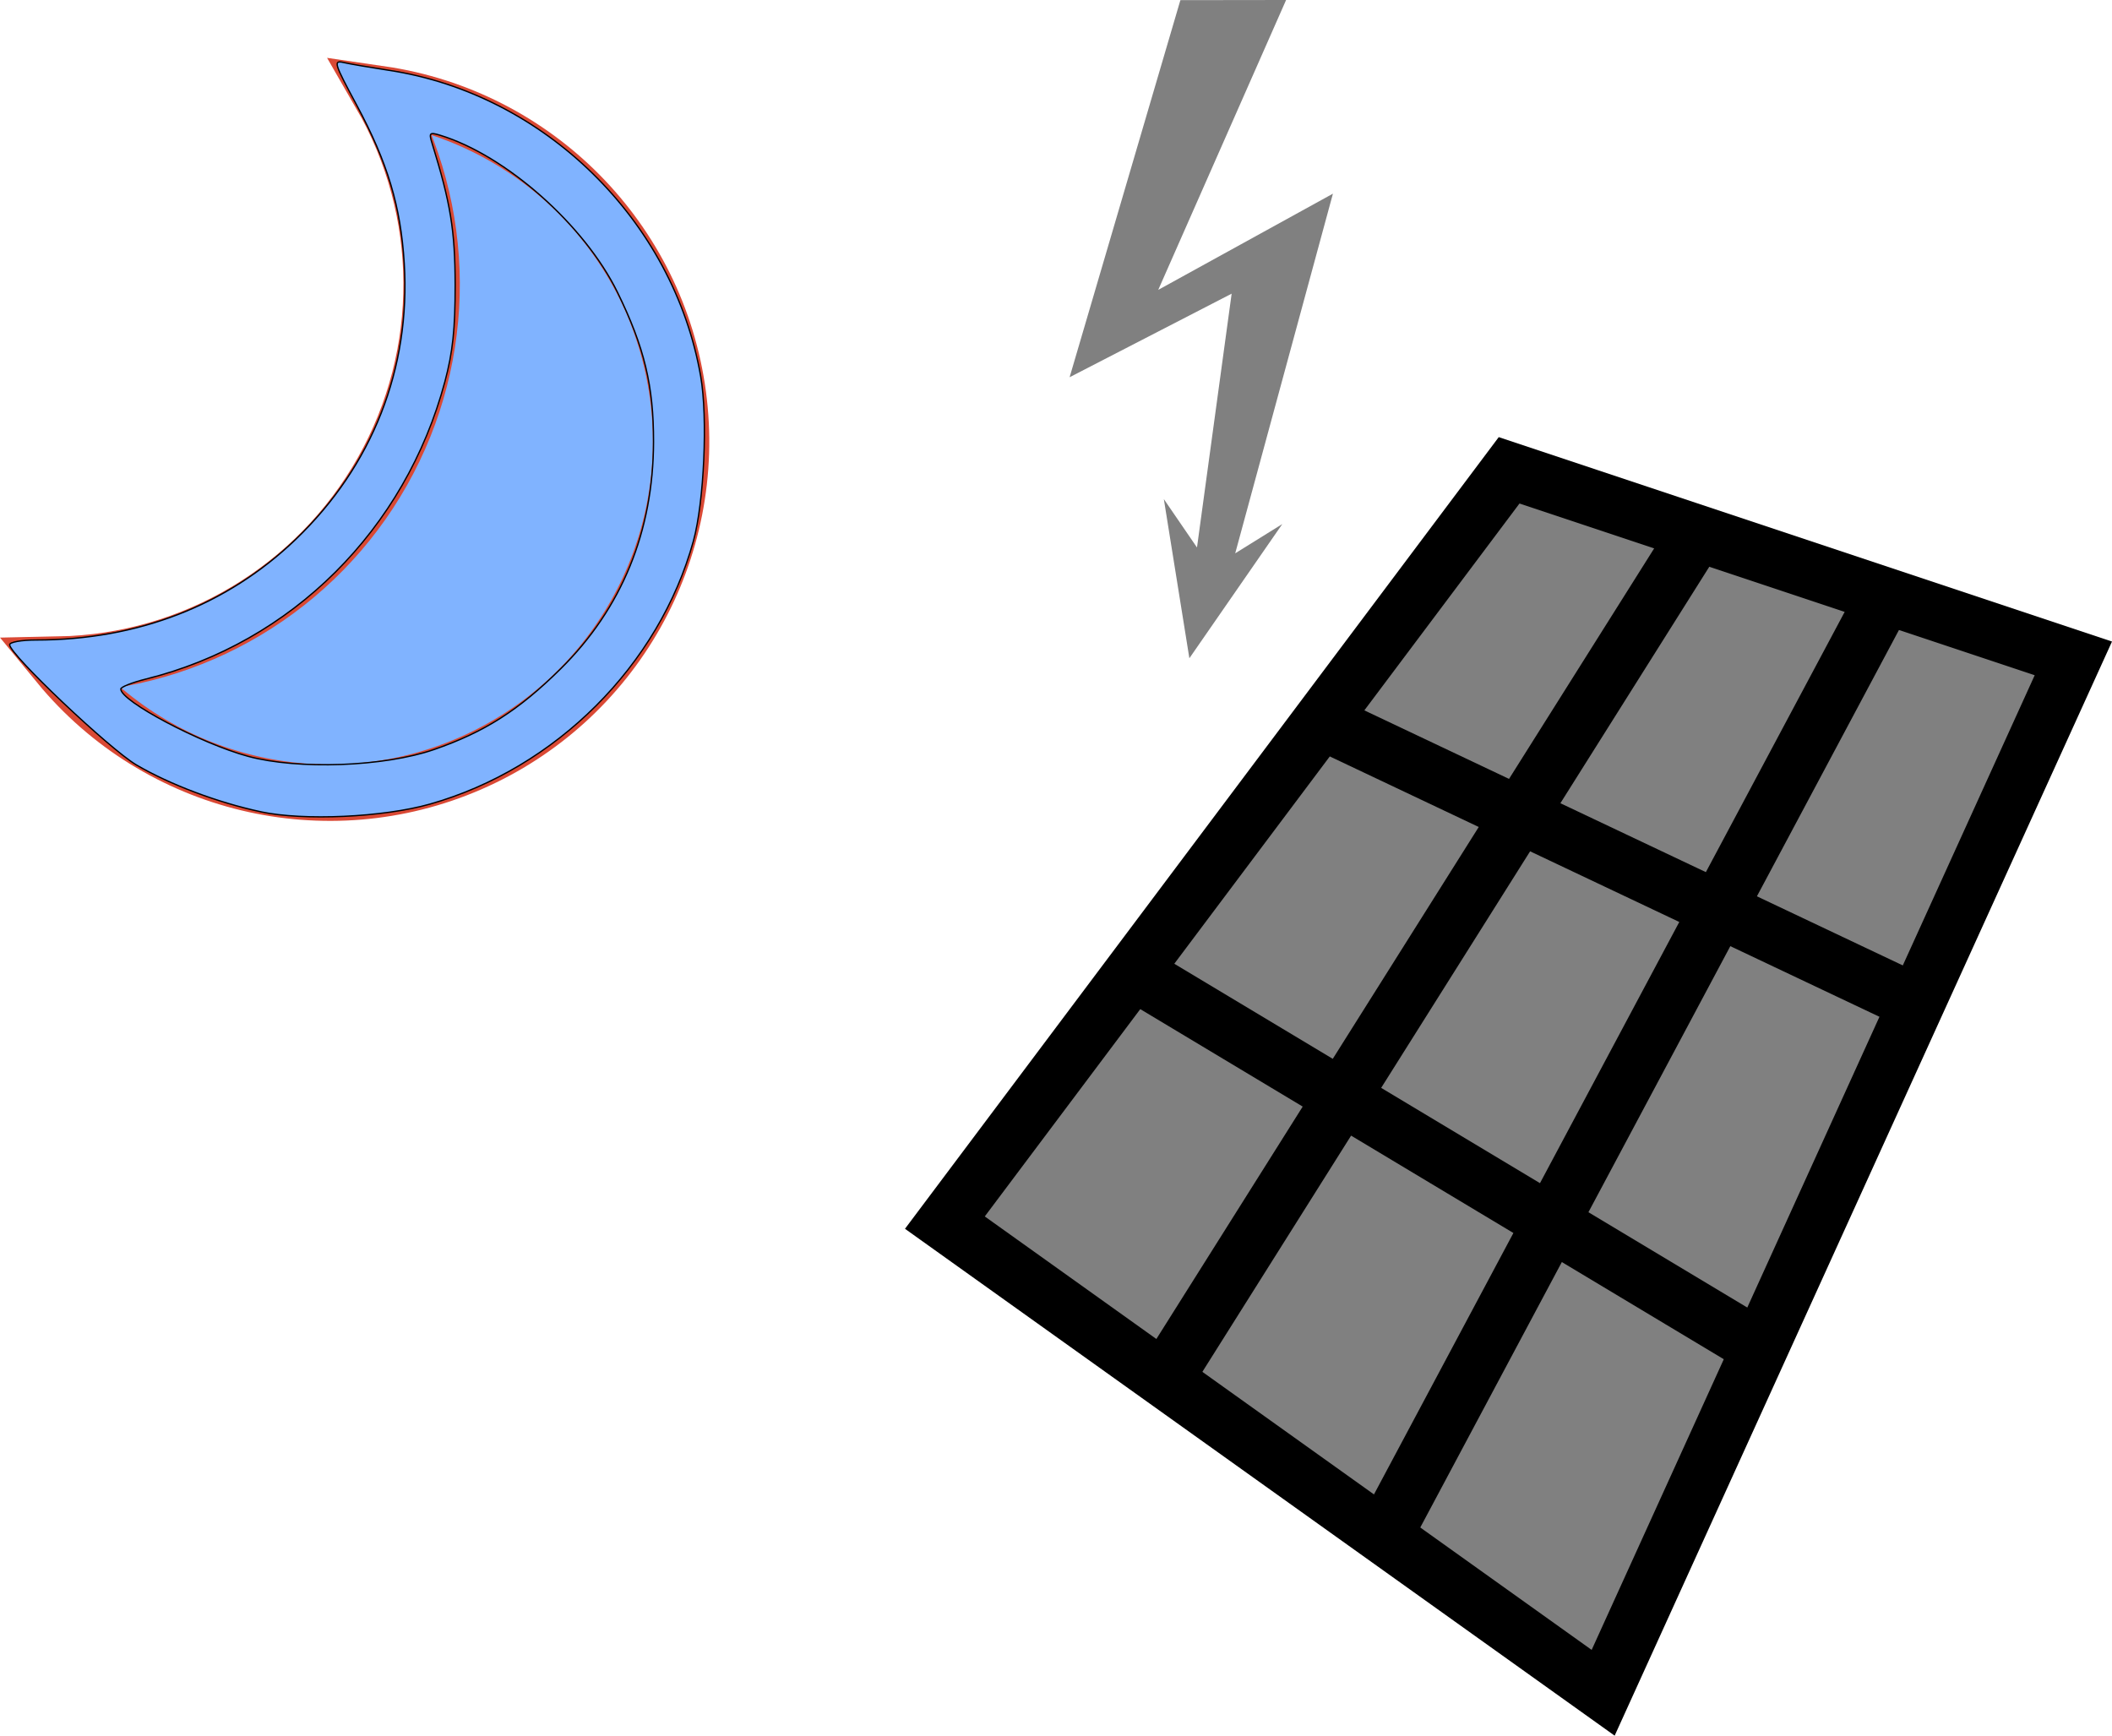
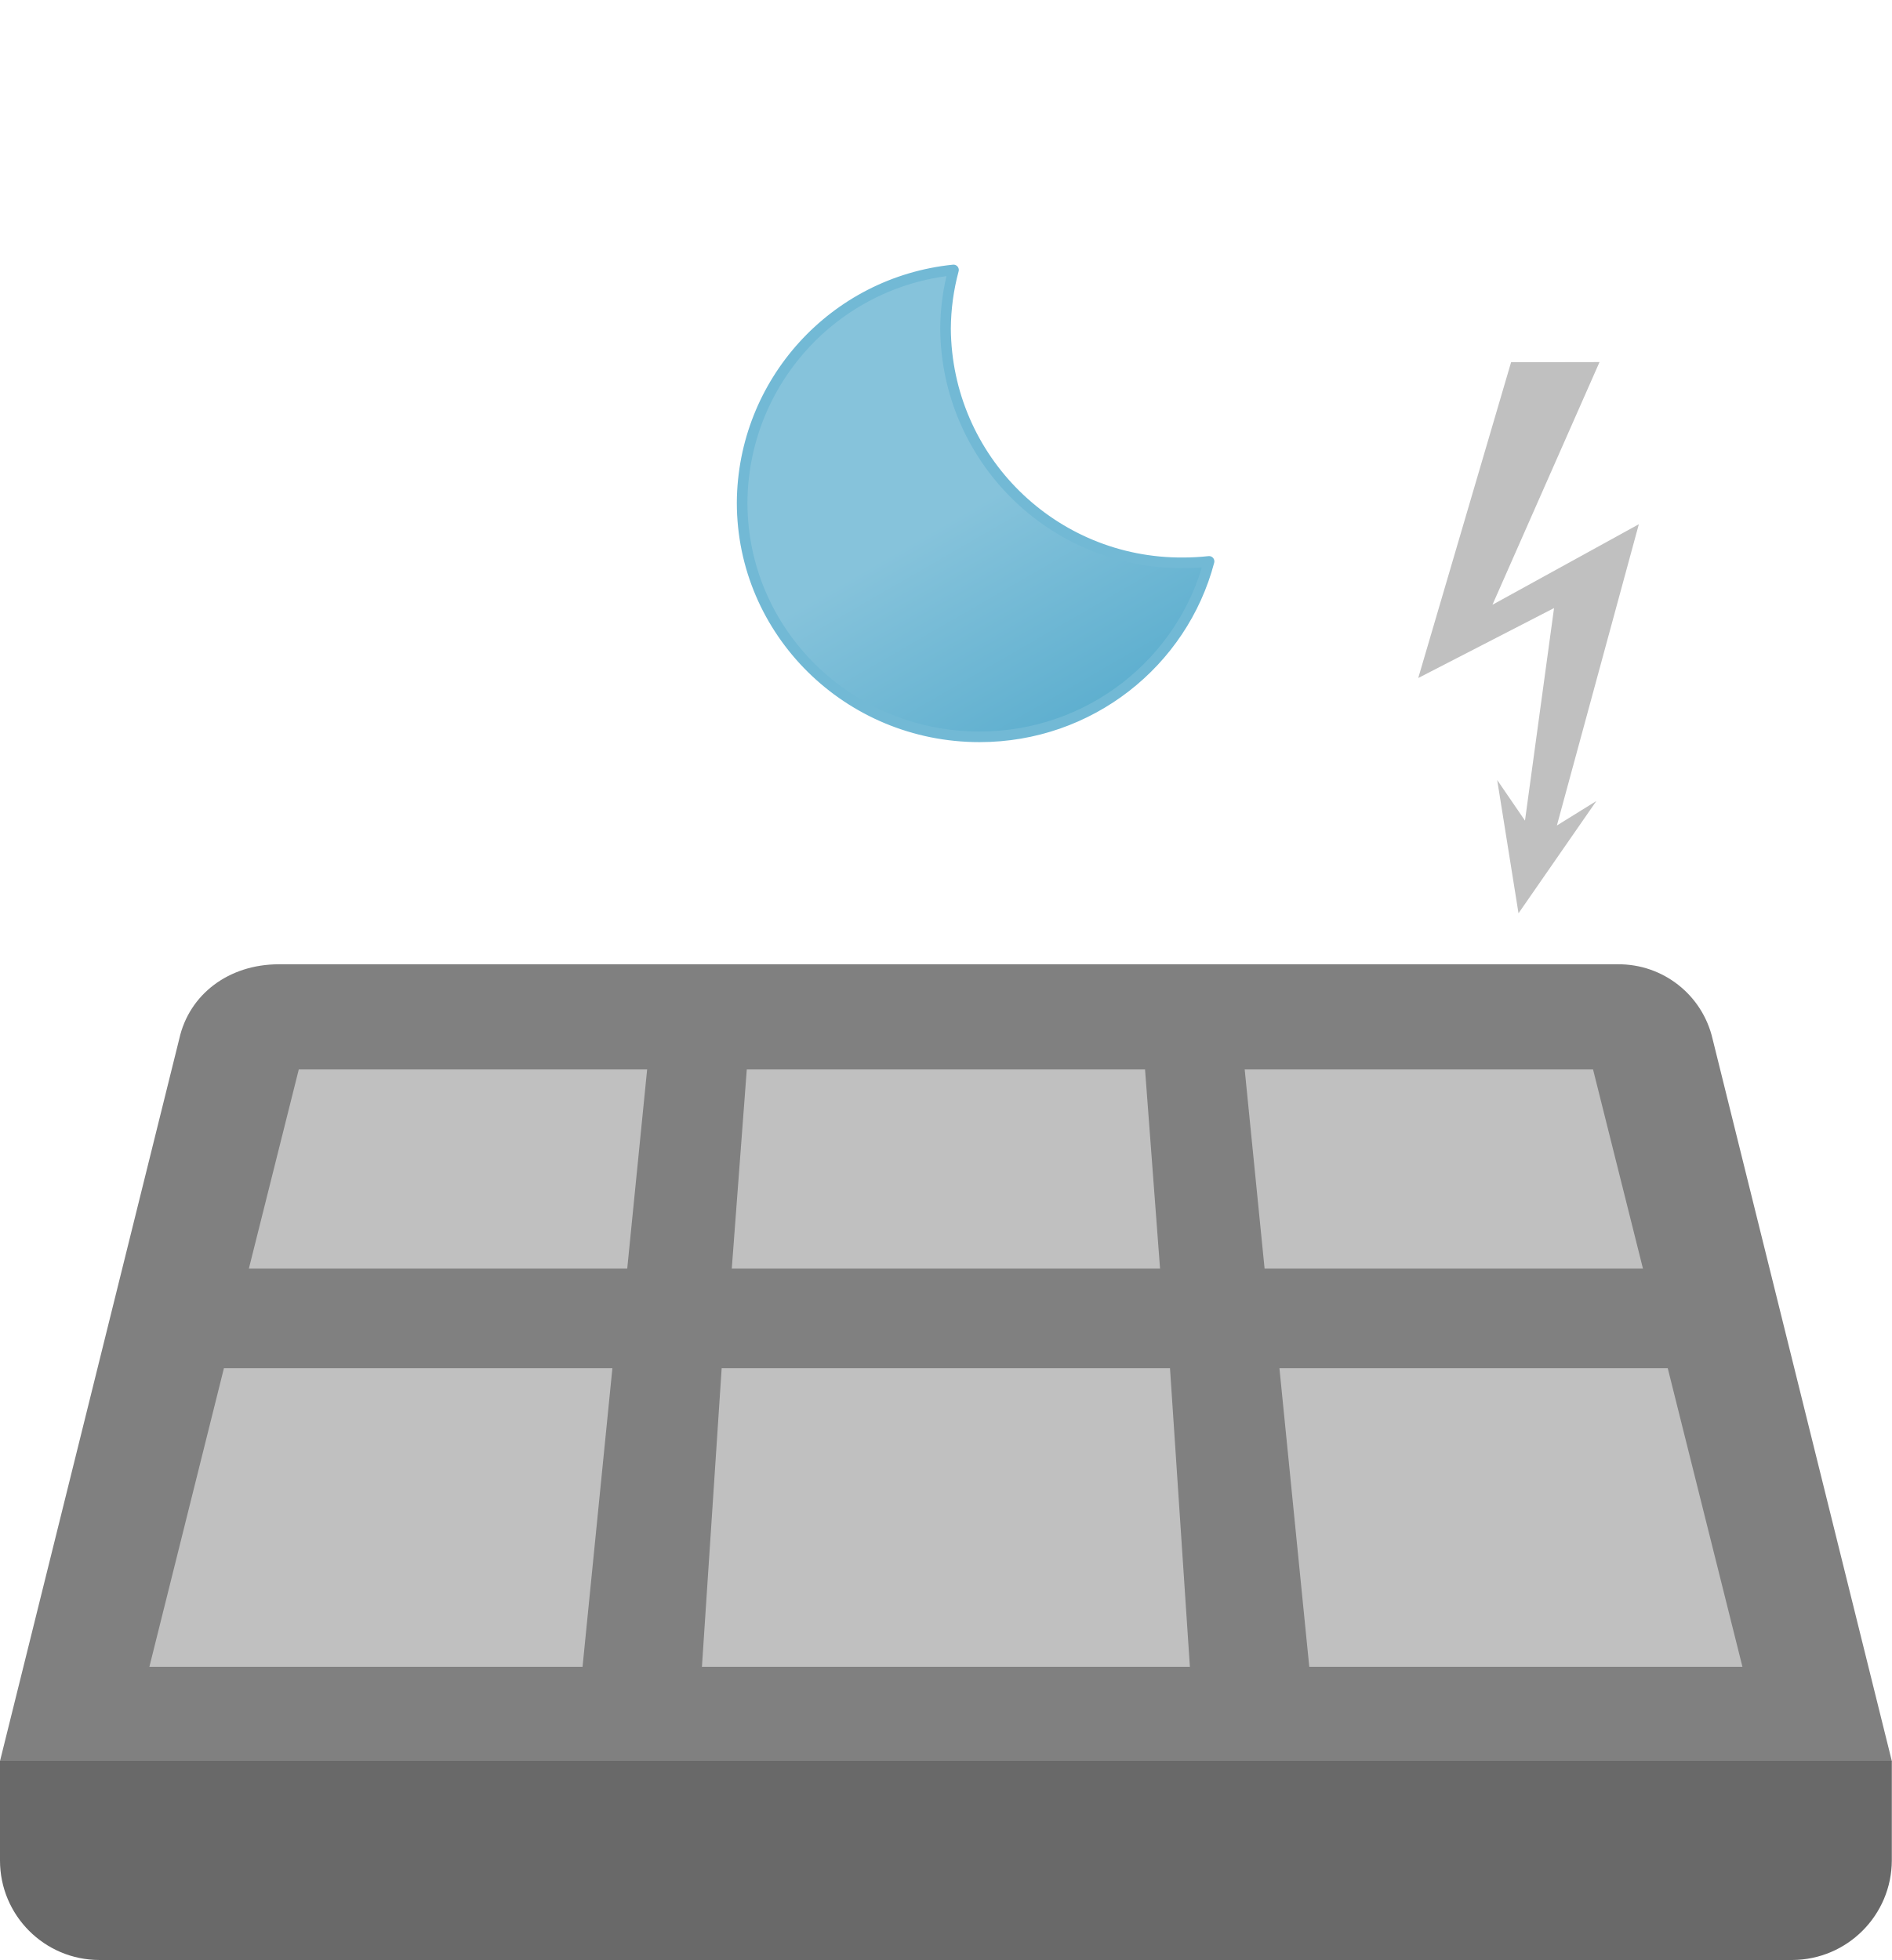
- <svg xmlns="http://www.w3.org/2000/svg" version="1.1" width="44.917" height="36.915" viewBox="-64 -50 44.917 36.915" id="svg7613">
-   <defs id="defs7617" />
-   <path stroke="#da4935" fill="#da4935" d="m -55.905,-47.997 a 8.089,8.089 0 0 1 -6.844,12.133 7.467,7.467 0 1 0 6.844,-12.133 z" id="path7601" style="stroke-width:1.2;fill:#80b3ff" />
-   <g stroke="currentColor" id="g7607" transform="matrix(0.4,0,0,0.4,-43.90485,-31.99727)" style="stroke-width:3">
-     <path fill="#808080" d="M 30,-20 60,-10 35,45 0,20 Z" id="path7603" />
-     <path fill="none" d="m 20,-6.667 31.667,15 M 10,6.667 43.333,26.667 M 40,-16.667 l -28.333,45 M 50,-13.333 l -26.667,50" id="path7605" />
-   </g>
-   <path stroke="none" fill="#808080" d="m -38.896,-49.997 -2.356,8.02 3.446,-1.777 -0.737,5.398 -0.705,-1.029 0.543,3.385 1.976,-2.854 -1.001,0.622 2.078,-7.649 -3.715,2.046 L -36.648,-50 l -2.248,0.003 z" id="path7609" style="stroke-width:1.2" />
-   <path style="fill:#80b3ff;stroke:#000000;stroke-width:0.028" d="M 5.547,17.265 C 4.637,17.072 3.613,16.686 2.903,16.27 2.334,15.936 0.205,13.918 0.205,13.712 c 0,-0.055 0.251,-0.1 0.558,-0.1 2.163,0 4.061,-0.735 5.526,-2.14 C 7.92,9.908 8.735,7.836 8.597,5.601 8.522,4.385 8.244,3.459 7.583,2.23 7.103,1.338 7.085,1.279 7.31,1.33 7.442,1.361 7.874,1.434 8.27,1.495 11.579,1.997 14.325,4.693 14.902,8.005 c 0.153,0.876 0.073,2.672 -0.155,3.501 -0.728,2.643 -2.929,4.84 -5.607,5.597 -0.991,0.28 -2.682,0.357 -3.593,0.163 z M 9.229,15.942 C 10.308,15.568 11.03,15.108 11.924,14.224 13.224,12.939 13.894,11.301 13.899,9.4 13.902,8.206 13.703,7.382 13.132,6.216 12.429,4.783 10.755,3.301 9.359,2.876 9.136,2.809 9.12,2.825 9.188,3.044 9.584,4.324 9.678,4.9 9.68,6.061 9.681,7 9.629,7.489 9.462,8.116 8.62,11.265 6.205,13.67 3.108,14.441 c -0.297,0.074 -0.539,0.17 -0.539,0.213 0,0.26 1.7,1.159 2.708,1.432 1.062,0.288 2.898,0.221 3.952,-0.144 z" id="path7879" transform="translate(-64,-50)" />
+ <svg xmlns="http://www.w3.org/2000/svg" xmlns:xlink="http://www.w3.org/1999/xlink" width="684.565" height="709.313" viewBox="0 0 11.98 12.413" aria-hidden="true" xml:space="preserve">
+   <defs>
+     <linearGradient id="a" x1="150" x2="234" y1="119.2" y2="264.8" gradientUnits="userSpaceOnUse">
+       <stop offset="0" stop-color="#fbbf24" />
+       <stop offset=".5" stop-color="#fbbf24" />
+       <stop offset="1" stop-color="#f59e0b" />
+     </linearGradient>
+     <linearGradient id="b" x1="54.3" x2="187.2" y1="29" y2="259.1" gradientUnits="userSpaceOnUse">
+       <stop offset="0" stop-color="#86c3db" />
+       <stop offset=".5" stop-color="#86c3db" />
+       <stop offset="1" stop-color="#5eafcf" />
+     </linearGradient>
+     <symbol id="c" overflow="visible" viewBox="0 0 270 270">
+       <path fill="url(#a)" stroke="#72b9d5" stroke-linecap="round" stroke-linejoin="round" stroke-width="6" d="M252.3 168.6A133.4 133.4 0 0 1 118 36.2 130.5 130.5 0 0 1 122.5 3 133 133 0 0 0 3 134.6C3 207.7 63 267 137.2 267c62.5 0 114.8-42.2 129.8-99.2a136 136 0 0 1-14.8.8Z" style="fill:url(#b)">
+         <animateTransform additive="sum" attributeName="transform" dur="6s" repeatCount="indefinite" type="rotate" values="-15 135 135; 9 135 135; -15 135 135" />
+       </path>
+     </symbol>
+   </defs>
+   <path fill="#bf360c" d="M1.135 6.58 0 11.153h11.98L10.845 6.58a.61.61 0 0 0-.6-.473h-8.48c-.315 0-.567.189-.63.473" style="fill:gray;stroke-width:.315" />
+   <path fill="#9e2d0a" d="M0 11.782v-.63h11.98v.63a.633.633 0 0 1-.63.631H.63a.63.63 0 0 1-.63-.63" style="fill:#696969;stroke-width:.315" />
+   <path fill="#f57c00" d="M4.098 6.773H1.892l-.316 1.261h2.396zm3.153 0H4.729l-.095 1.261h2.712zm2.837 0H7.882l.126 1.261h2.396ZM.946 10.556h2.743l.189-1.891h-2.46Zm7.345 0h2.743l-.473-1.891H8.102Zm-3.846 0h3.09l-.126-1.891H4.57Z" style="stroke-width:.315;fill:silver" />
+   <use xlink:href="#c" width="270" height="270" transform="translate(4.666 1.676)scale(.0112)" />
+   <path fill="#d9040f" d="m9.569 2.294-.588 2 .86-.443-.184 1.346-.176-.257.135.844.493-.711-.25.155.519-1.908-.927.51.678-1.537z" style="fill:silver;fill-opacity:1;stroke-width:.299" />
</svg>
